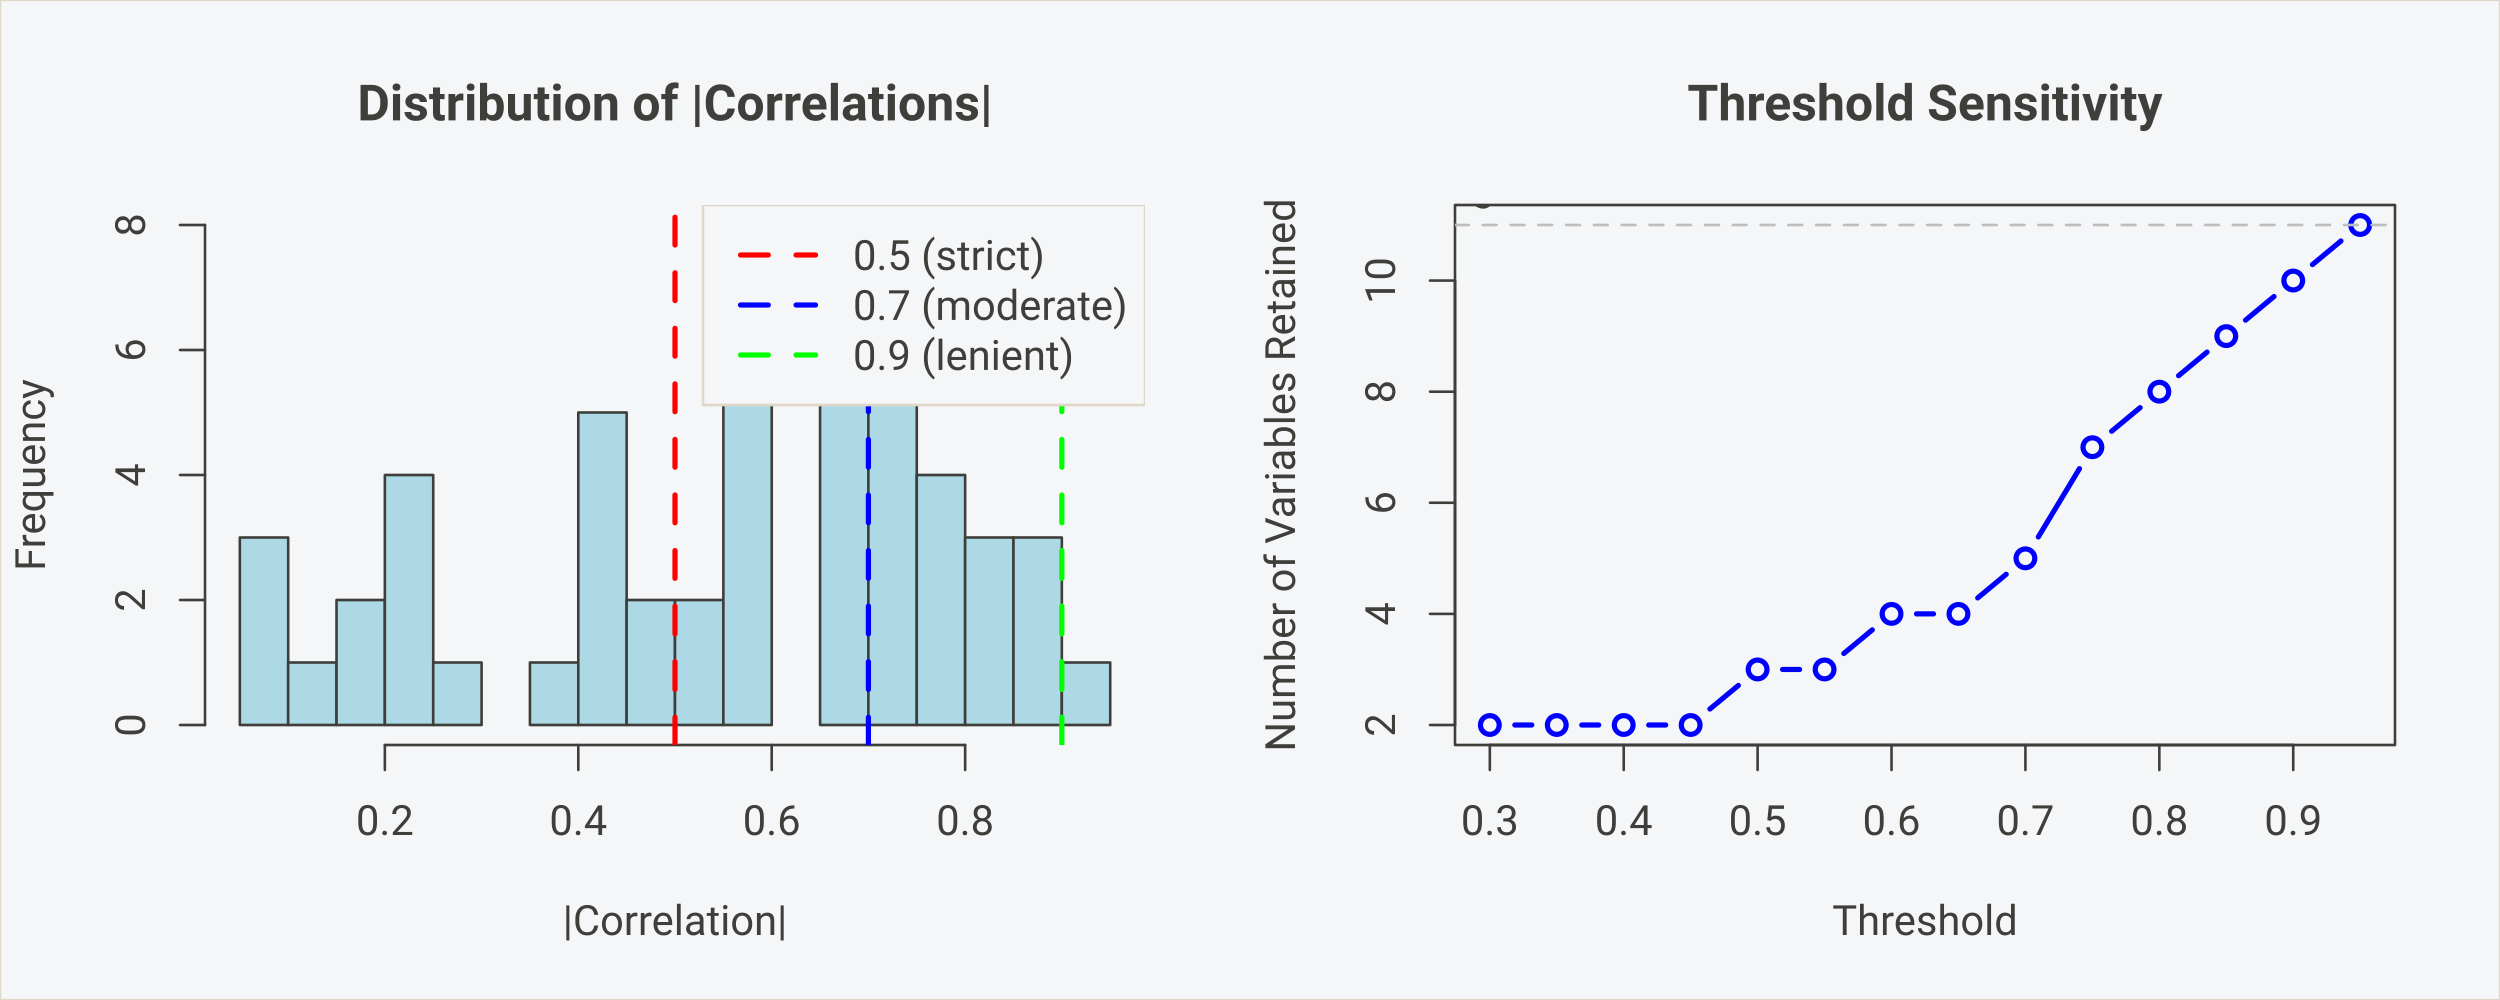
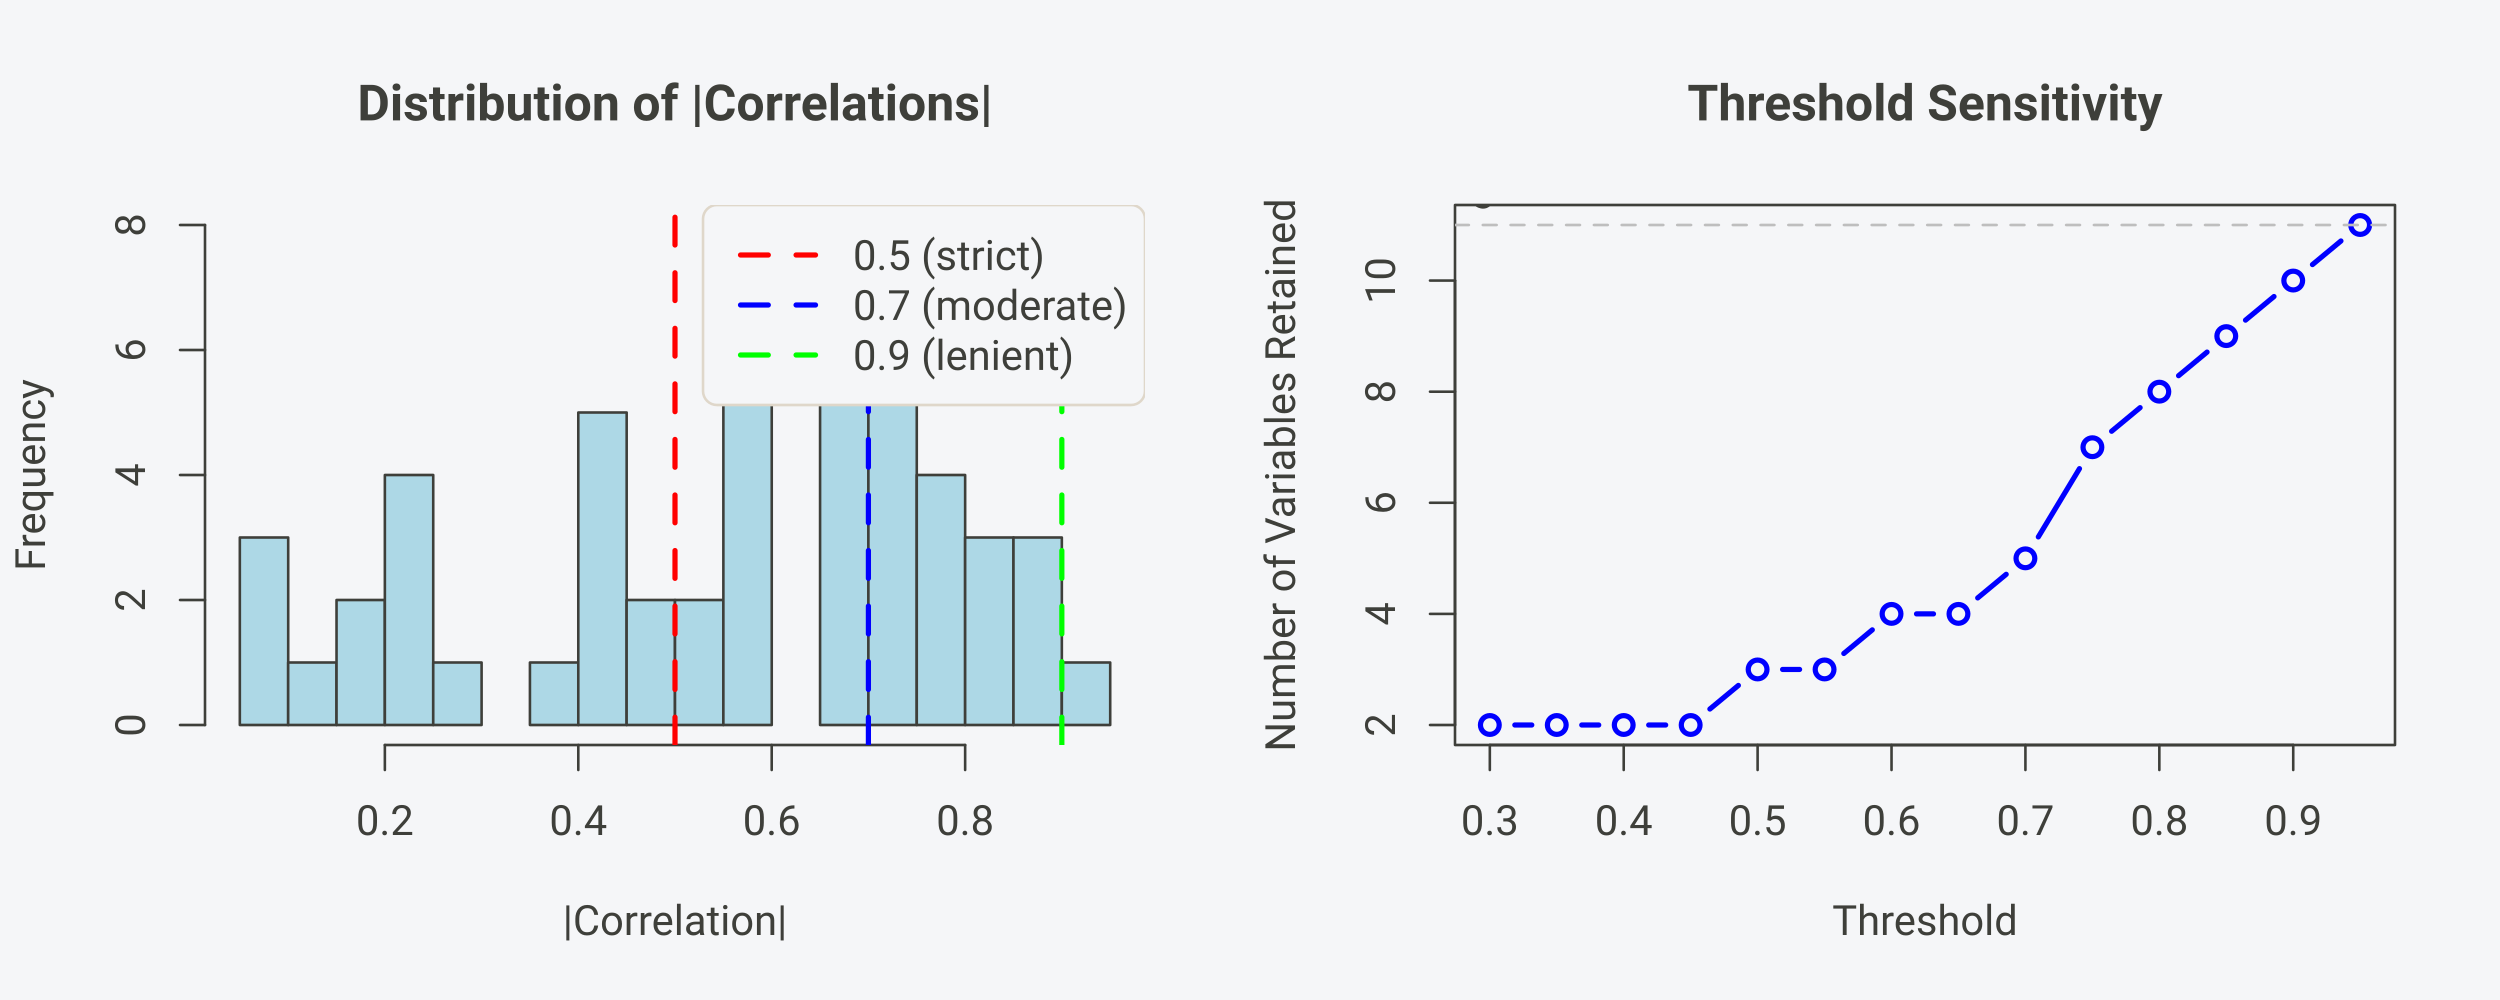
<svg xmlns="http://www.w3.org/2000/svg" width="720.00pt" height="288.00pt" viewBox="0 0 720.00 288.00">
  <g class="svglite">
    <defs>
      <style type="text/css">
    /* theme-aware-processed */
    .svglite line, .svglite polyline, .svglite polygon, .svglite path, .svglite circle {
      fill: none;
      stroke: #3E3F3A;
      stroke-linecap: round;
      stroke-linejoin: round;
      stroke-miterlimit: 10.00;
    }
-     .svglite rect {
+     .svglite &gt; g &gt; rect {
      fill: none;
      stroke: #3E3F3A;
      stroke-linecap: round;
      stroke-linejoin: round;
      stroke-miterlimit: 10.00;
    }
    .svglite text {
      white-space: pre;
      fill: #3E3F3A;
    }
    .svglite g.glyphgroup path {
      fill: inherit;
      stroke: none;
    }
  </style>
    </defs>
-     <rect class="svg-bg" width="100%" height="100%" style="stroke: #DFD7CA; stroke-width: 0.667; fill: #F5F6F8;" />
+     <rect class="svg-bg" width="100%" height="100%" style="stroke: none; fill: #F5F6F8;" />
    <defs>
      <clipPath id="cpMC4wMHw3MjAuMDB8MC4wMHwyODguMDA=">
        <rect x="0.00" y="0.00" width="720.00" height="288.00" />
      </clipPath>
    </defs>
    <g clip-path="url(#cpMC4wMHw3MjAuMDB8MC4wMHwyODguMDA=)">
</g>
    <defs>
      <clipPath id="cpMC4wMHwzNjAuMDB8MC4wMHwyODguMDA=">
        <rect x="0.00" y="0.00" width="360.00" height="288.00" />
      </clipPath>
    </defs>
    <g clip-path="url(#cpMC4wMHwzNjAuMDB8MC4wMHwyODguMDA=)">
      <text x="194.40" y="34.67" text-anchor="middle" style="font-size: 14.40px; font-weight: bold; font-family: &quot;Roboto&quot;, -apple-system, BlinkMacSystemFont, &quot;Segoe UI&quot;, system-ui, sans-serif;" textLength="195.19px" lengthAdjust="spacingAndGlyphs">Distribution of |Correlations|</text>
      <text x="194.40" y="269.28" text-anchor="middle" style="font-size: 12.00px; font-family: &quot;Roboto&quot;, -apple-system, BlinkMacSystemFont, &quot;Segoe UI&quot;, system-ui, sans-serif;" textLength="64.95px" lengthAdjust="spacingAndGlyphs">|Correlation|</text>
      <text transform="translate(12.96,136.80) rotate(-90)" text-anchor="middle" style="font-size: 12.00px; font-family: &quot;Roboto&quot;, -apple-system, BlinkMacSystemFont, &quot;Segoe UI&quot;, system-ui, sans-serif;" textLength="56.69px" lengthAdjust="spacingAndGlyphs">Frequency</text>
    </g>
    <g clip-path="url(#cpMC4wMHw3MjAuMDB8MC4wMHwyODguMDA=)">
      <line x1="110.84" y1="214.56" x2="277.96" y2="214.56" style="stroke-width: 0.75;" />
      <line x1="110.84" y1="214.56" x2="110.84" y2="221.76" style="stroke-width: 0.75;" />
      <line x1="166.55" y1="214.56" x2="166.55" y2="221.76" style="stroke-width: 0.75;" />
      <line x1="222.25" y1="214.56" x2="222.25" y2="221.76" style="stroke-width: 0.75;" />
      <line x1="277.96" y1="214.56" x2="277.96" y2="221.76" style="stroke-width: 0.75;" />
      <text x="110.84" y="240.48" text-anchor="middle" style="font-size: 12.00px; font-family: &quot;Roboto&quot;, -apple-system, BlinkMacSystemFont, &quot;Segoe UI&quot;, system-ui, sans-serif;" textLength="16.67px" lengthAdjust="spacingAndGlyphs">0.2</text>
      <text x="166.55" y="240.48" text-anchor="middle" style="font-size: 12.00px; font-family: &quot;Roboto&quot;, -apple-system, BlinkMacSystemFont, &quot;Segoe UI&quot;, system-ui, sans-serif;" textLength="16.67px" lengthAdjust="spacingAndGlyphs">0.4</text>
      <text x="222.25" y="240.48" text-anchor="middle" style="font-size: 12.00px; font-family: &quot;Roboto&quot;, -apple-system, BlinkMacSystemFont, &quot;Segoe UI&quot;, system-ui, sans-serif;" textLength="16.67px" lengthAdjust="spacingAndGlyphs">0.6</text>
      <text x="277.96" y="240.48" text-anchor="middle" style="font-size: 12.00px; font-family: &quot;Roboto&quot;, -apple-system, BlinkMacSystemFont, &quot;Segoe UI&quot;, system-ui, sans-serif;" textLength="16.67px" lengthAdjust="spacingAndGlyphs">0.8</text>
      <line x1="59.04" y1="208.80" x2="59.04" y2="64.80" style="stroke-width: 0.75;" />
      <line x1="59.04" y1="208.80" x2="51.84" y2="208.80" style="stroke-width: 0.75;" />
      <line x1="59.04" y1="172.80" x2="51.84" y2="172.80" style="stroke-width: 0.75;" />
      <line x1="59.04" y1="136.80" x2="51.84" y2="136.80" style="stroke-width: 0.75;" />
      <line x1="59.04" y1="100.80" x2="51.84" y2="100.80" style="stroke-width: 0.75;" />
      <line x1="59.04" y1="64.80" x2="51.84" y2="64.80" style="stroke-width: 0.75;" />
      <text transform="translate(41.76,208.80) rotate(-90)" text-anchor="middle" style="font-size: 12.00px; font-family: &quot;Roboto&quot;, -apple-system, BlinkMacSystemFont, &quot;Segoe UI&quot;, system-ui, sans-serif;" textLength="6.67px" lengthAdjust="spacingAndGlyphs">0</text>
      <text transform="translate(41.76,172.80) rotate(-90)" text-anchor="middle" style="font-size: 12.00px; font-family: &quot;Roboto&quot;, -apple-system, BlinkMacSystemFont, &quot;Segoe UI&quot;, system-ui, sans-serif;" textLength="6.67px" lengthAdjust="spacingAndGlyphs">2</text>
      <text transform="translate(41.76,136.80) rotate(-90)" text-anchor="middle" style="font-size: 12.00px; font-family: &quot;Roboto&quot;, -apple-system, BlinkMacSystemFont, &quot;Segoe UI&quot;, system-ui, sans-serif;" textLength="6.67px" lengthAdjust="spacingAndGlyphs">4</text>
      <text transform="translate(41.76,100.80) rotate(-90)" text-anchor="middle" style="font-size: 12.00px; font-family: &quot;Roboto&quot;, -apple-system, BlinkMacSystemFont, &quot;Segoe UI&quot;, system-ui, sans-serif;" textLength="6.67px" lengthAdjust="spacingAndGlyphs">6</text>
      <text transform="translate(41.76,64.80) rotate(-90)" text-anchor="middle" style="font-size: 12.00px; font-family: &quot;Roboto&quot;, -apple-system, BlinkMacSystemFont, &quot;Segoe UI&quot;, system-ui, sans-serif;" textLength="6.67px" lengthAdjust="spacingAndGlyphs">8</text>
    </g>
    <defs>
      <clipPath id="cpNTkuMDR8MzI5Ljc2fDU5LjA0fDIxNC41Ng==">
        <rect x="59.04" y="59.04" width="270.72" height="155.52" />
      </clipPath>
    </defs>
    <g clip-path="url(#cpNTkuMDR8MzI5Ljc2fDU5LjA0fDIxNC41Ng==)">
      <rect x="69.07" y="154.80" width="13.93" height="54.00" style="stroke-width: 0.75; fill: #ADD8E6;" />
      <rect x="82.99" y="190.80" width="13.93" height="18.00" style="stroke-width: 0.75; fill: #ADD8E6;" />
      <rect x="96.92" y="172.80" width="13.93" height="36.00" style="stroke-width: 0.75; fill: #ADD8E6;" />
      <rect x="110.84" y="136.80" width="13.93" height="72.00" style="stroke-width: 0.75; fill: #ADD8E6;" />
      <rect x="124.77" y="190.80" width="13.93" height="18.00" style="stroke-width: 0.75; fill: #ADD8E6;" />
      <rect x="138.70" y="208.80" width="13.93" height="0.00" style="stroke-width: 0.75; fill: #ADD8E6;" />
      <rect x="152.62" y="190.80" width="13.93" height="18.00" style="stroke-width: 0.75; fill: #ADD8E6;" />
      <rect x="166.55" y="118.80" width="13.93" height="90.00" style="stroke-width: 0.75; fill: #ADD8E6;" />
      <rect x="180.47" y="172.80" width="13.93" height="36.00" style="stroke-width: 0.75; fill: #ADD8E6;" />
      <rect x="194.40" y="172.80" width="13.93" height="36.00" style="stroke-width: 0.75; fill: #ADD8E6;" />
      <rect x="208.33" y="64.80" width="13.93" height="144.00" style="stroke-width: 0.75; fill: #ADD8E6;" />
      <rect x="222.25" y="208.80" width="13.93" height="0.00" style="stroke-width: 0.75; fill: #ADD8E6;" />
      <rect x="236.18" y="82.80" width="13.93" height="126.00" style="stroke-width: 0.75; fill: #ADD8E6;" />
      <rect x="250.10" y="64.80" width="13.93" height="144.00" style="stroke-width: 0.75; fill: #ADD8E6;" />
      <rect x="264.03" y="136.80" width="13.93" height="72.00" style="stroke-width: 0.75; fill: #ADD8E6;" />
      <rect x="277.96" y="154.80" width="13.93" height="54.00" style="stroke-width: 0.75; fill: #ADD8E6;" />
      <rect x="291.88" y="154.80" width="13.93" height="54.00" style="stroke-width: 0.75; fill: #ADD8E6;" />
      <rect x="305.81" y="190.80" width="13.93" height="18.00" style="stroke-width: 0.75; fill: #ADD8E6;" />
      <line x1="194.40" y1="214.56" x2="194.40" y2="59.04" style="stroke-width: 1.50; stroke: #FF0000; stroke-dasharray: 8.00,8.00;" />
      <line x1="250.10" y1="214.56" x2="250.10" y2="59.04" style="stroke-width: 1.50; stroke: #0000FF; stroke-dasharray: 8.00,8.00;" />
      <line x1="305.81" y1="214.56" x2="305.81" y2="59.04" style="stroke-width: 1.50; stroke: #00FF00; stroke-dasharray: 8.00,8.00;" />
-       <rect x="202.47" y="59.04" width="127.29" height="57.60" style="stroke-width: 0.75; stroke: #DFD7CA; fill: #F5F6F8;" />
+       <rect rx="4" x="202.47" y="59.04" width="127.29" height="57.60" style="stroke-width: 0.75; stroke: #DFD7CA; fill: #F5F6F8;" />
      <line x1="213.27" y1="73.44" x2="234.87" y2="73.44" style="stroke-width: 1.50; stroke: #FF0000; stroke-dasharray: 8.00,8.00;" />
      <line x1="213.27" y1="87.84" x2="234.87" y2="87.84" style="stroke-width: 1.50; stroke: #0000FF; stroke-dasharray: 8.00,8.00;" />
      <line x1="213.27" y1="102.24" x2="234.87" y2="102.24" style="stroke-width: 1.50; stroke: #00FF00; stroke-dasharray: 8.00,8.00;" />
      <text x="245.67" y="77.74" style="font-size: 12.00px; font-family: &quot;Roboto&quot;, -apple-system, BlinkMacSystemFont, &quot;Segoe UI&quot;, system-ui, sans-serif;" textLength="53.33px" lengthAdjust="spacingAndGlyphs">0.5 (strict)</text>
      <text x="245.67" y="92.14" style="font-size: 12.00px; font-family: &quot;Roboto&quot;, -apple-system, BlinkMacSystemFont, &quot;Segoe UI&quot;, system-ui, sans-serif;" textLength="78.69px" lengthAdjust="spacingAndGlyphs">0.7 (moderate)</text>
      <text x="245.67" y="106.54" style="font-size: 12.00px; font-family: &quot;Roboto&quot;, -apple-system, BlinkMacSystemFont, &quot;Segoe UI&quot;, system-ui, sans-serif;" textLength="63.36px" lengthAdjust="spacingAndGlyphs">0.9 (lenient)</text>
    </g>
    <defs>
      <clipPath id="cpNDE5LjA0fDY4OS43Nnw1OS4wNHwyMTQuNTY=">
        <rect x="419.04" y="59.04" width="270.72" height="155.52" />
      </clipPath>
    </defs>
    <g clip-path="url(#cpNDE5LjA0fDY4OS43Nnw1OS4wNHwyMTQuNTY=)">
      <line x1="436.27" y1="208.80" x2="441.15" y2="208.80" style="stroke-width: 1.50; stroke: #0000FF;" />
      <line x1="455.55" y1="208.80" x2="460.43" y2="208.80" style="stroke-width: 1.50; stroke: #0000FF;" />
      <line x1="474.83" y1="208.80" x2="479.71" y2="208.80" style="stroke-width: 1.50; stroke: #0000FF;" />
      <line x1="492.45" y1="204.20" x2="500.65" y2="197.40" style="stroke-width: 1.50; stroke: #0000FF;" />
      <line x1="513.39" y1="192.80" x2="518.28" y2="192.80" style="stroke-width: 1.50; stroke: #0000FF;" />
      <line x1="531.02" y1="188.20" x2="539.22" y2="181.40" style="stroke-width: 1.50; stroke: #0000FF;" />
      <line x1="551.96" y1="176.80" x2="556.84" y2="176.80" style="stroke-width: 1.50; stroke: #0000FF;" />
      <line x1="569.58" y1="172.20" x2="577.78" y2="165.40" style="stroke-width: 1.50; stroke: #0000FF;" />
      <line x1="587.04" y1="154.63" x2="598.89" y2="134.97" style="stroke-width: 1.50; stroke: #0000FF;" />
      <line x1="608.15" y1="124.20" x2="616.35" y2="117.40" style="stroke-width: 1.50; stroke: #0000FF;" />
      <line x1="627.43" y1="108.20" x2="635.63" y2="101.40" style="stroke-width: 1.50; stroke: #0000FF;" />
      <line x1="646.71" y1="92.20" x2="654.91" y2="85.40" style="stroke-width: 1.50; stroke: #0000FF;" />
      <line x1="665.99" y1="76.20" x2="674.19" y2="69.40" style="stroke-width: 1.50; stroke: #0000FF;" />
      <circle cx="429.07" cy="208.80" r="2.70" style="stroke-width: 1.50; stroke: #0000FF;" />
      <circle cx="448.35" cy="208.80" r="2.70" style="stroke-width: 1.50; stroke: #0000FF;" />
      <circle cx="467.63" cy="208.80" r="2.70" style="stroke-width: 1.50; stroke: #0000FF;" />
      <circle cx="486.91" cy="208.80" r="2.70" style="stroke-width: 1.50; stroke: #0000FF;" />
      <circle cx="506.19" cy="192.80" r="2.70" style="stroke-width: 1.50; stroke: #0000FF;" />
      <circle cx="525.48" cy="192.80" r="2.70" style="stroke-width: 1.50; stroke: #0000FF;" />
      <circle cx="544.76" cy="176.80" r="2.70" style="stroke-width: 1.50; stroke: #0000FF;" />
      <circle cx="564.04" cy="176.80" r="2.70" style="stroke-width: 1.50; stroke: #0000FF;" />
      <circle cx="583.32" cy="160.80" r="2.70" style="stroke-width: 1.50; stroke: #0000FF;" />
      <circle cx="602.61" cy="128.80" r="2.70" style="stroke-width: 1.50; stroke: #0000FF;" />
      <circle cx="621.89" cy="112.80" r="2.70" style="stroke-width: 1.50; stroke: #0000FF;" />
      <circle cx="641.17" cy="96.80" r="2.70" style="stroke-width: 1.50; stroke: #0000FF;" />
      <circle cx="660.45" cy="80.80" r="2.70" style="stroke-width: 1.50; stroke: #0000FF;" />
      <circle cx="679.73" cy="64.80" r="2.70" style="stroke-width: 1.50; stroke: #0000FF;" />
    </g>
    <g clip-path="url(#cpMC4wMHw3MjAuMDB8MC4wMHwyODguMDA=)">
      <line x1="429.07" y1="214.56" x2="660.45" y2="214.56" style="stroke-width: 0.75;" />
      <line x1="429.07" y1="214.56" x2="429.07" y2="221.76" style="stroke-width: 0.75;" />
      <line x1="467.63" y1="214.56" x2="467.63" y2="221.76" style="stroke-width: 0.75;" />
      <line x1="506.19" y1="214.56" x2="506.19" y2="221.76" style="stroke-width: 0.75;" />
      <line x1="544.76" y1="214.56" x2="544.76" y2="221.76" style="stroke-width: 0.75;" />
      <line x1="583.32" y1="214.56" x2="583.32" y2="221.76" style="stroke-width: 0.75;" />
      <line x1="621.89" y1="214.56" x2="621.89" y2="221.76" style="stroke-width: 0.75;" />
      <line x1="660.45" y1="214.56" x2="660.45" y2="221.76" style="stroke-width: 0.75;" />
      <text x="429.07" y="240.48" text-anchor="middle" style="font-size: 12.00px; font-family: &quot;Roboto&quot;, -apple-system, BlinkMacSystemFont, &quot;Segoe UI&quot;, system-ui, sans-serif;" textLength="16.67px" lengthAdjust="spacingAndGlyphs">0.3</text>
      <text x="467.63" y="240.48" text-anchor="middle" style="font-size: 12.00px; font-family: &quot;Roboto&quot;, -apple-system, BlinkMacSystemFont, &quot;Segoe UI&quot;, system-ui, sans-serif;" textLength="16.67px" lengthAdjust="spacingAndGlyphs">0.4</text>
      <text x="506.19" y="240.48" text-anchor="middle" style="font-size: 12.00px; font-family: &quot;Roboto&quot;, -apple-system, BlinkMacSystemFont, &quot;Segoe UI&quot;, system-ui, sans-serif;" textLength="16.67px" lengthAdjust="spacingAndGlyphs">0.5</text>
      <text x="544.76" y="240.48" text-anchor="middle" style="font-size: 12.00px; font-family: &quot;Roboto&quot;, -apple-system, BlinkMacSystemFont, &quot;Segoe UI&quot;, system-ui, sans-serif;" textLength="16.67px" lengthAdjust="spacingAndGlyphs">0.6</text>
      <text x="583.32" y="240.48" text-anchor="middle" style="font-size: 12.00px; font-family: &quot;Roboto&quot;, -apple-system, BlinkMacSystemFont, &quot;Segoe UI&quot;, system-ui, sans-serif;" textLength="16.67px" lengthAdjust="spacingAndGlyphs">0.7</text>
      <text x="621.89" y="240.48" text-anchor="middle" style="font-size: 12.00px; font-family: &quot;Roboto&quot;, -apple-system, BlinkMacSystemFont, &quot;Segoe UI&quot;, system-ui, sans-serif;" textLength="16.67px" lengthAdjust="spacingAndGlyphs">0.8</text>
      <text x="660.45" y="240.48" text-anchor="middle" style="font-size: 12.00px; font-family: &quot;Roboto&quot;, -apple-system, BlinkMacSystemFont, &quot;Segoe UI&quot;, system-ui, sans-serif;" textLength="16.67px" lengthAdjust="spacingAndGlyphs">0.9</text>
      <line x1="419.04" y1="208.80" x2="419.04" y2="80.80" style="stroke-width: 0.75;" />
      <line x1="419.04" y1="208.80" x2="411.84" y2="208.80" style="stroke-width: 0.75;" />
      <line x1="419.04" y1="176.80" x2="411.84" y2="176.80" style="stroke-width: 0.75;" />
      <line x1="419.04" y1="144.80" x2="411.84" y2="144.80" style="stroke-width: 0.75;" />
      <line x1="419.04" y1="112.80" x2="411.84" y2="112.80" style="stroke-width: 0.75;" />
      <line x1="419.04" y1="80.80" x2="411.84" y2="80.80" style="stroke-width: 0.75;" />
      <text transform="translate(401.76,208.80) rotate(-90)" text-anchor="middle" style="font-size: 12.00px; font-family: &quot;Roboto&quot;, -apple-system, BlinkMacSystemFont, &quot;Segoe UI&quot;, system-ui, sans-serif;" textLength="6.67px" lengthAdjust="spacingAndGlyphs">2</text>
      <text transform="translate(401.76,176.80) rotate(-90)" text-anchor="middle" style="font-size: 12.00px; font-family: &quot;Roboto&quot;, -apple-system, BlinkMacSystemFont, &quot;Segoe UI&quot;, system-ui, sans-serif;" textLength="6.67px" lengthAdjust="spacingAndGlyphs">4</text>
      <text transform="translate(401.76,144.80) rotate(-90)" text-anchor="middle" style="font-size: 12.00px; font-family: &quot;Roboto&quot;, -apple-system, BlinkMacSystemFont, &quot;Segoe UI&quot;, system-ui, sans-serif;" textLength="6.67px" lengthAdjust="spacingAndGlyphs">6</text>
      <text transform="translate(401.76,112.80) rotate(-90)" text-anchor="middle" style="font-size: 12.00px; font-family: &quot;Roboto&quot;, -apple-system, BlinkMacSystemFont, &quot;Segoe UI&quot;, system-ui, sans-serif;" textLength="6.67px" lengthAdjust="spacingAndGlyphs">8</text>
      <text transform="translate(401.76,80.80) rotate(-90)" text-anchor="middle" style="font-size: 12.00px; font-family: &quot;Roboto&quot;, -apple-system, BlinkMacSystemFont, &quot;Segoe UI&quot;, system-ui, sans-serif;" textLength="13.34px" lengthAdjust="spacingAndGlyphs">10</text>
      <polygon points="419.04,214.56 689.76,214.56 689.76,59.04 419.04,59.04 " style="stroke-width: 0.75;" />
    </g>
    <defs>
      <clipPath id="cpMzYwLjAwfDcyMC4wMHwwLjAwfDI4OC4wMA==">
        <rect x="360.00" y="0.00" width="360.00" height="288.00" />
      </clipPath>
    </defs>
    <g clip-path="url(#cpMzYwLjAwfDcyMC4wMHwwLjAwfDI4OC4wMA==)">
      <text x="554.40" y="34.67" text-anchor="middle" style="font-size: 14.40px; font-weight: bold; font-family: &quot;Roboto&quot;, -apple-system, BlinkMacSystemFont, &quot;Segoe UI&quot;, system-ui, sans-serif;" textLength="145.56px" lengthAdjust="spacingAndGlyphs">Threshold Sensitivity</text>
      <text x="554.40" y="269.28" text-anchor="middle" style="font-size: 12.00px; font-family: &quot;Roboto&quot;, -apple-system, BlinkMacSystemFont, &quot;Segoe UI&quot;, system-ui, sans-serif;" textLength="53.36px" lengthAdjust="spacingAndGlyphs">Threshold</text>
      <text transform="translate(372.96,136.80) rotate(-90)" text-anchor="middle" style="font-size: 12.00px; font-family: &quot;Roboto&quot;, -apple-system, BlinkMacSystemFont, &quot;Segoe UI&quot;, system-ui, sans-serif;" textLength="159.84px" lengthAdjust="spacingAndGlyphs">Number of Variables Retained</text>
    </g>
    <g clip-path="url(#cpNDE5LjA0fDY4OS43Nnw1OS4wNHwyMTQuNTY=)">
      <line x1="419.04" y1="64.80" x2="689.76" y2="64.80" style="stroke-width: 0.75; stroke: #BEBEBE; stroke-dasharray: 4.00,4.00;" />
      <text x="429.07" y="57.60" text-anchor="middle" style="font-size: 12.00px; font-family: &quot;Roboto&quot;, -apple-system, BlinkMacSystemFont, &quot;Segoe UI&quot;, system-ui, sans-serif;" textLength="41.36px" lengthAdjust="spacingAndGlyphs">Original</text>
    </g>
  </g>
</svg>
